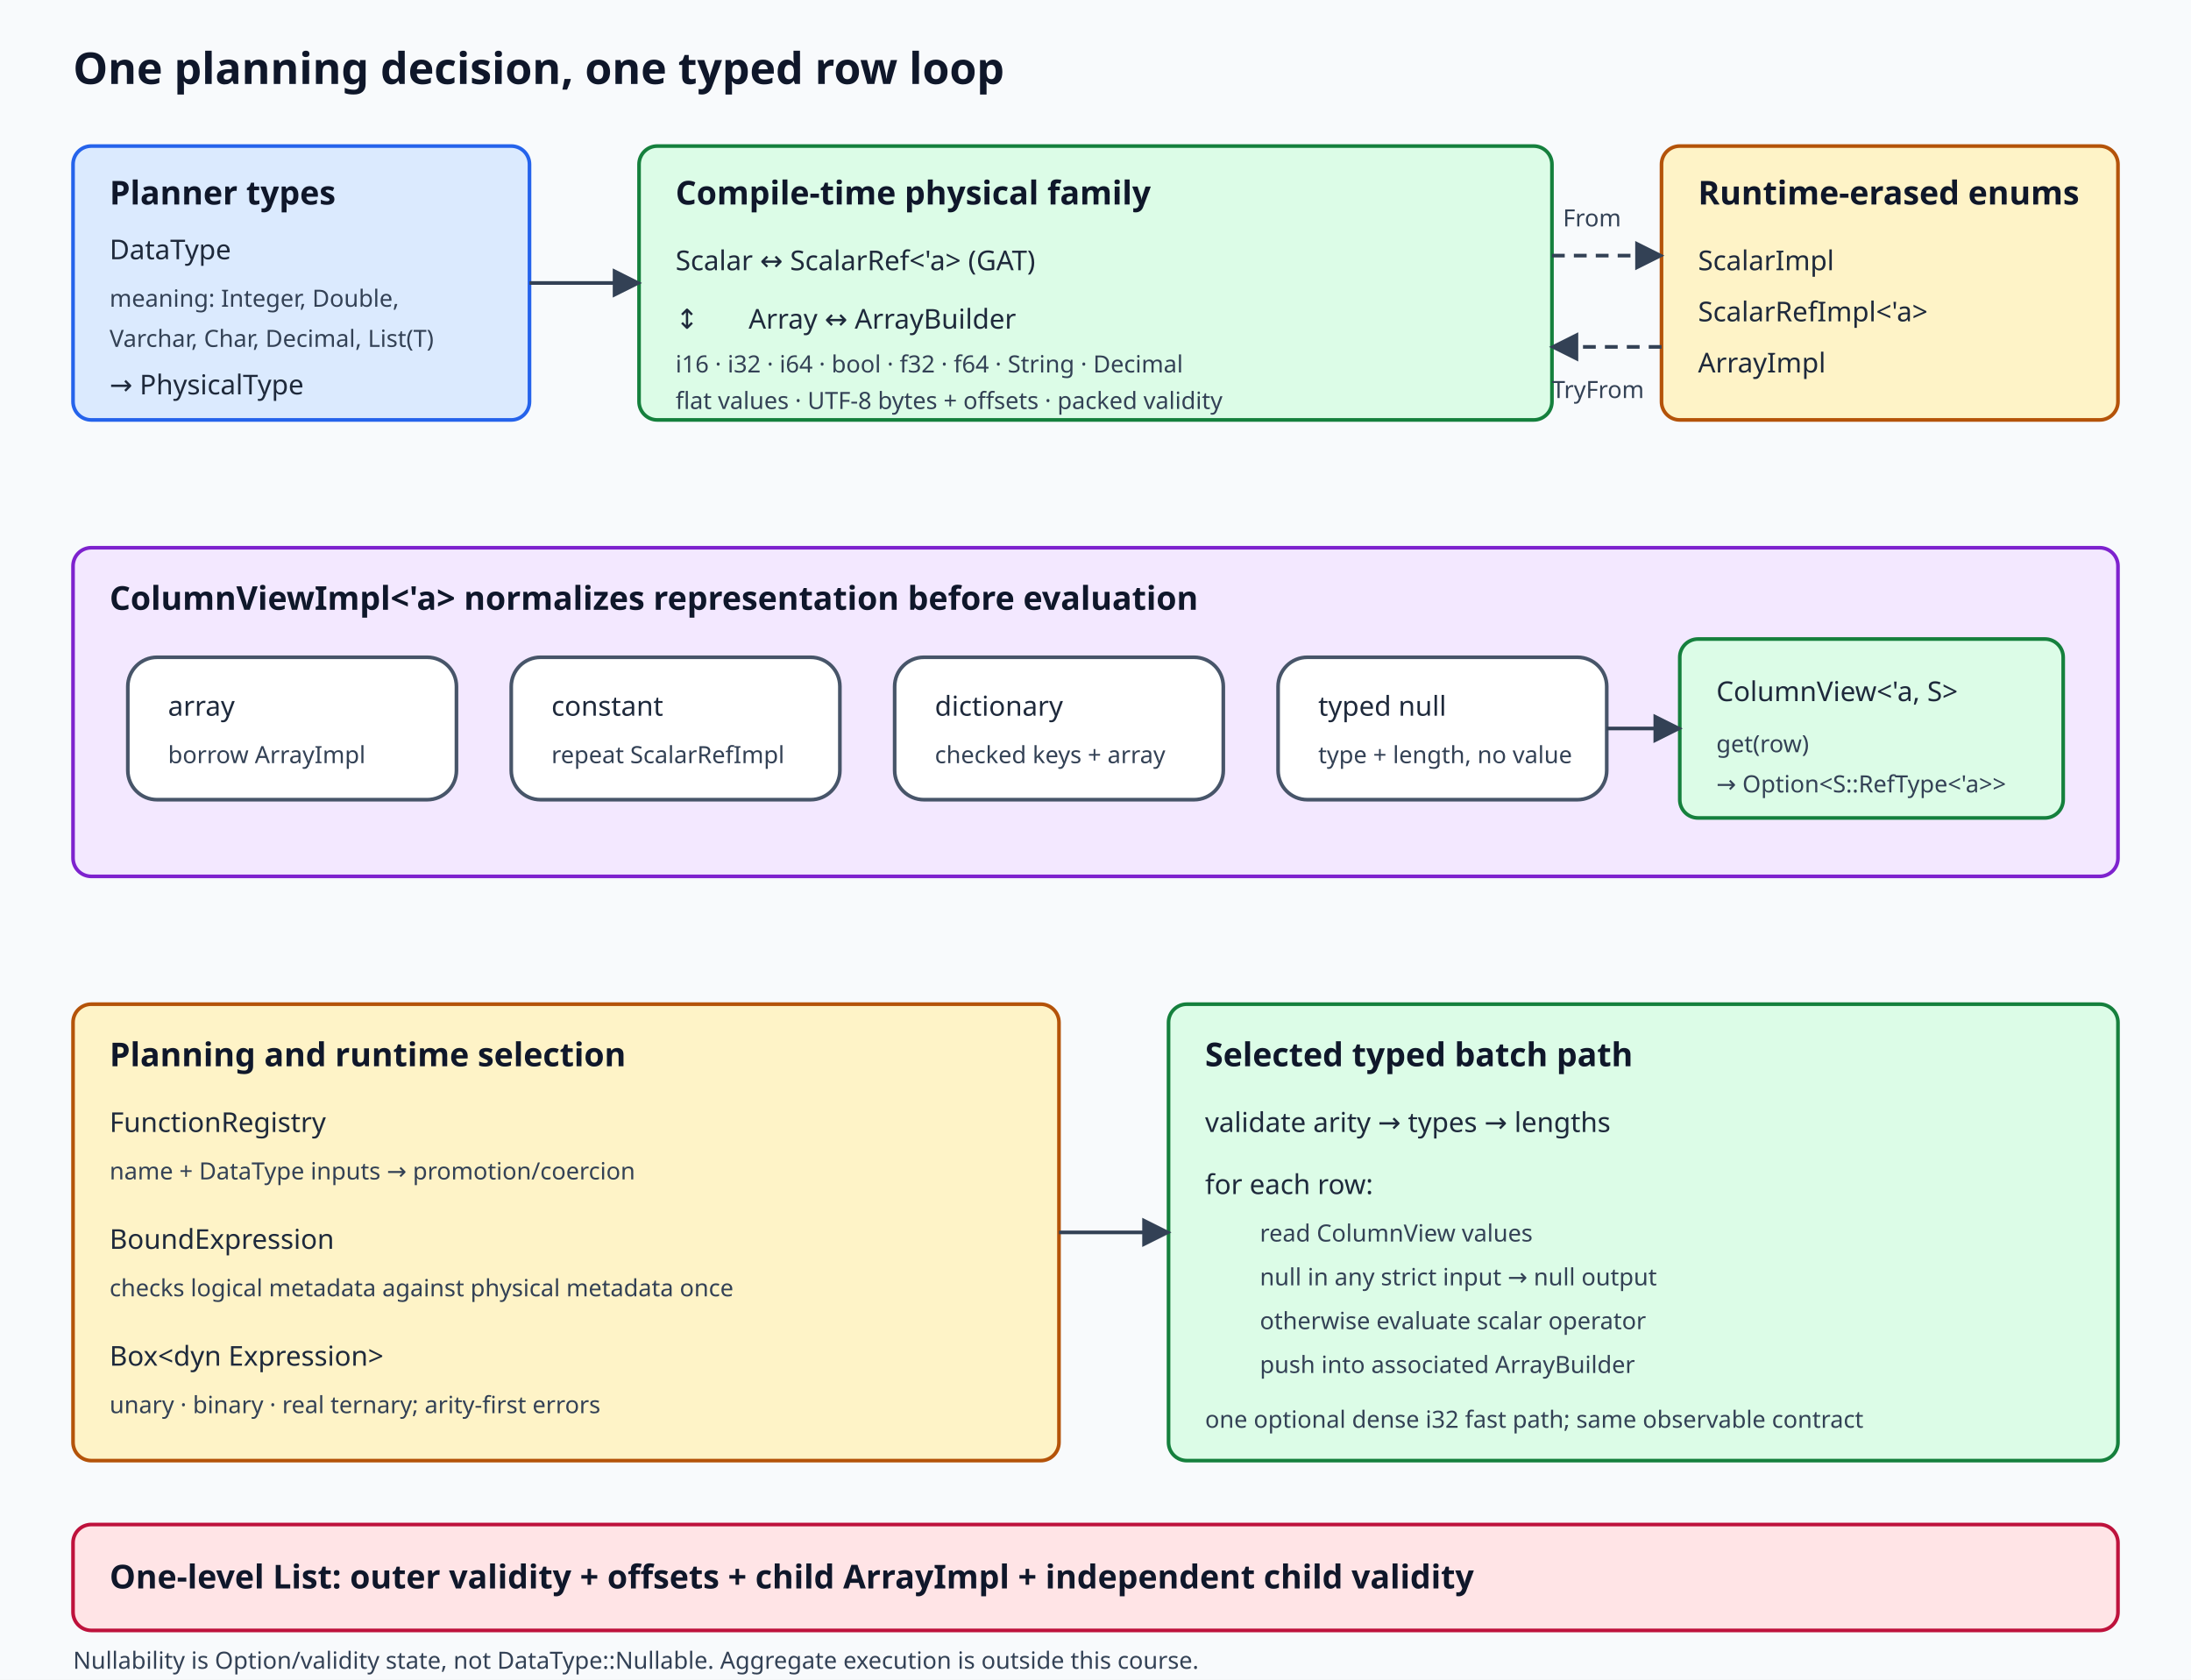
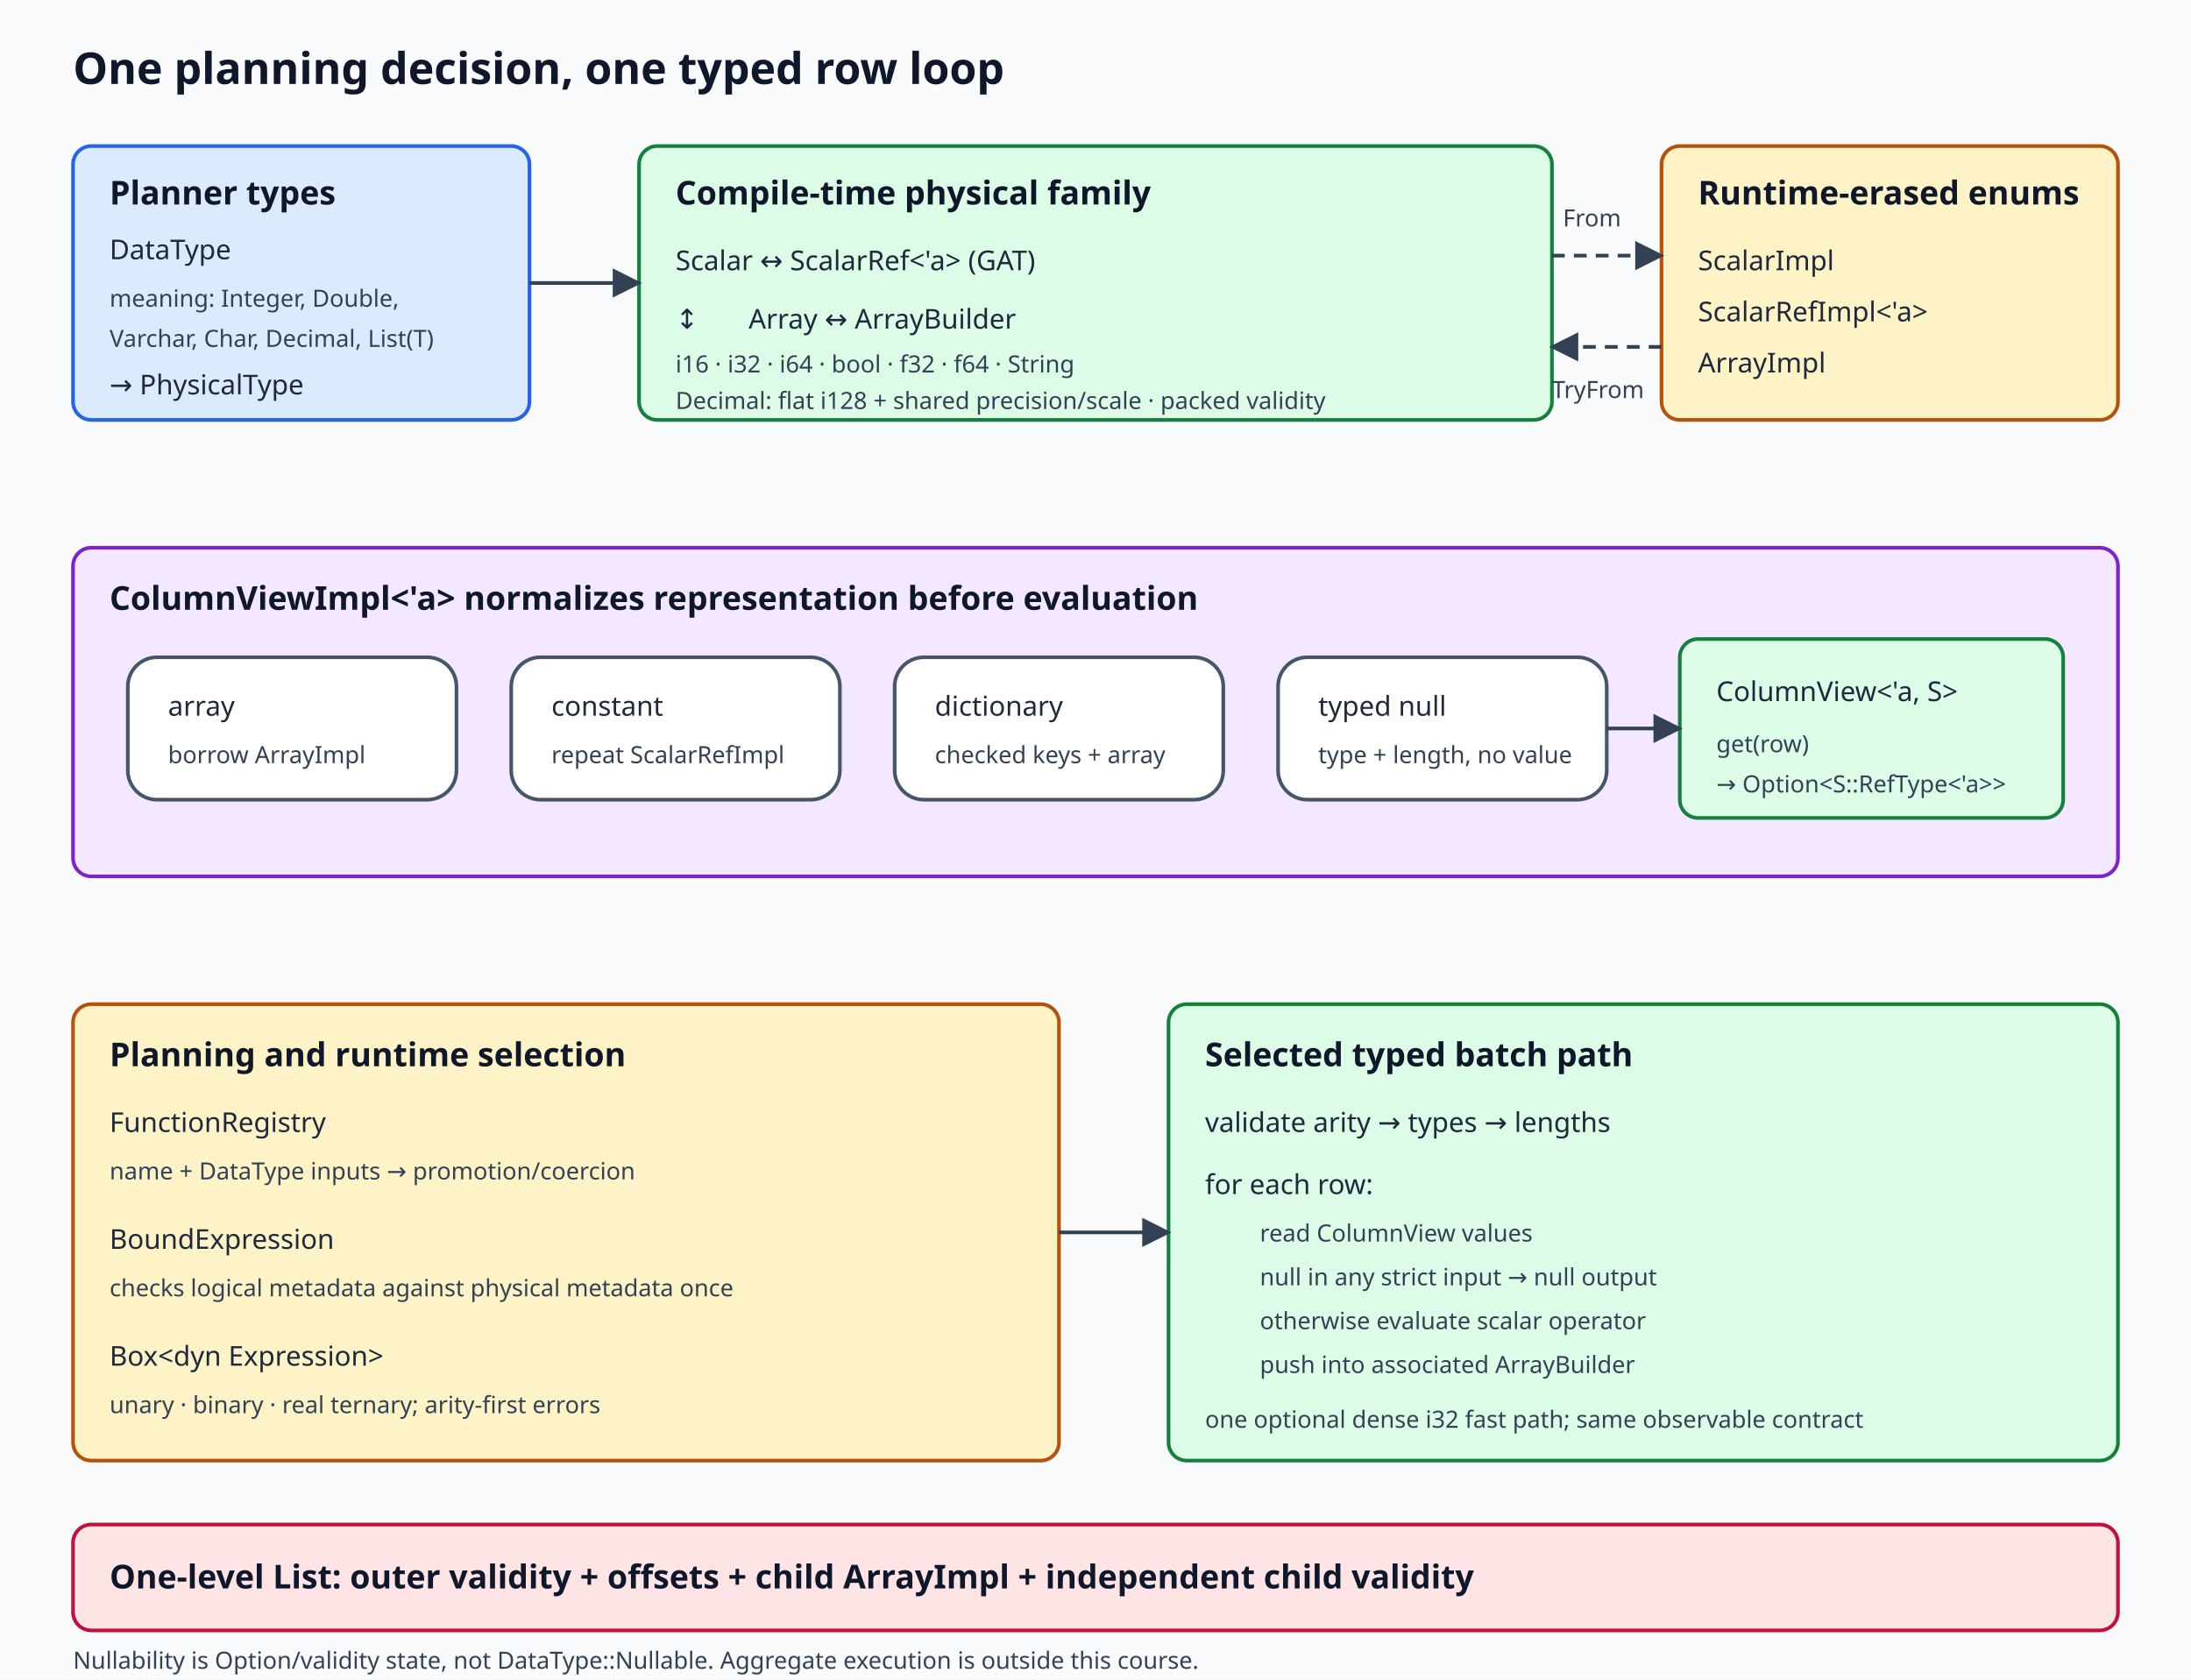
<svg xmlns="http://www.w3.org/2000/svg" width="1200" height="920" viewBox="0 0 1200 920" role="img" aria-labelledby="title desc">
  <defs>
    <style>
      .bg { fill: #f8fafc; }
      .group { fill: #ffffff; stroke: #475569; stroke-width: 2; rx: 16; }
      .logical { fill: #dbeafe; stroke: #2563eb; }
      .typed { fill: #dcfce7; stroke: #15803d; }
      .erased { fill: #fef3c7; stroke: #b45309; }
      .column { fill: #f3e8ff; stroke: #7e22ce; }
      .list { fill: #ffe4e6; stroke: #be123c; }
      .box { stroke-width: 2; rx: 10; }
      .title { font: 700 24px system-ui, sans-serif; fill: #0f172a; }
      .head { font: 700 18px system-ui, sans-serif; fill: #0f172a; }
      .text { font: 15px system-ui, sans-serif; fill: #1e293b; }
      .small { font: 13px system-ui, sans-serif; fill: #334155; }
      .arrow { stroke: #334155; stroke-width: 2; fill: none; marker-end: url(#arrow); }
      .checked { stroke-dasharray: 7 5; }
    </style>
    <marker id="arrow" viewBox="0 0 10 10" refX="9" refY="5" markerWidth="8" markerHeight="8" orient="auto-start-reverse">
      <path d="M 0 0 L 10 5 L 0 10 z" fill="#334155" />
    </marker>
  </defs>
  <rect class="bg" width="1200" height="920" />
  <text class="title" x="40" y="46">One planning decision, one typed row loop</text>
  <rect class="box logical" x="40" y="80" width="250" height="150" />
  <text class="head" x="60" y="112">Planner types</text>
  <text class="text" x="60" y="142">DataType</text>
  <text class="small" x="60" y="168">meaning: Integer, Double,</text>
  <text class="small" x="60" y="190">Varchar, Char, Decimal, List(T)</text>
  <text class="text" x="60" y="216">→ PhysicalType</text>
  <rect class="box typed" x="350" y="80" width="500" height="150" />
  <text class="head" x="370" y="112">Compile-time physical family</text>
  <text class="text" x="370" y="148">Scalar ↔ ScalarRef&lt;'a&gt; (GAT)</text>
  <text class="text" x="370" y="180">↕</text>
  <text class="text" x="410" y="180">Array ↔ ArrayBuilder</text>
-   <text class="small" x="370" y="204">i16 · i32 · i64 · bool · f32 · f64 · String · Decimal</text>
-   <text class="small" x="370" y="224">flat values · UTF-8 bytes + offsets · packed validity</text>
+   <text class="small" x="370" y="204">i16 · i32 · i64 · bool · f32 · f64 · String</text>
+   <text class="small" x="370" y="224">Decimal: flat i128 + shared precision/scale · packed validity</text>
  <rect class="box erased" x="910" y="80" width="250" height="150" />
  <text class="head" x="930" y="112">Runtime-erased enums</text>
  <text class="text" x="930" y="148">ScalarImpl</text>
  <text class="text" x="930" y="176">ScalarRefImpl&lt;'a&gt;</text>
  <text class="text" x="930" y="204">ArrayImpl</text>
  <path class="arrow" d="M290 155 H350" />
  <path class="arrow checked" d="M850 140 H910" />
  <path class="arrow checked" d="M910 190 H850" />
  <text class="small" x="856" y="124">From</text>
  <text class="small" x="850" y="218">TryFrom</text>
  <rect class="box column" x="40" y="300" width="1120" height="180" />
  <text class="head" x="60" y="334">ColumnViewImpl&lt;'a&gt; normalizes representation before evaluation</text>
  <rect class="group" x="70" y="360" width="180" height="78" />
  <text class="text" x="92" y="392">array</text>
  <text class="small" x="92" y="418">borrow ArrayImpl</text>
  <rect class="group" x="280" y="360" width="180" height="78" />
  <text class="text" x="302" y="392">constant</text>
  <text class="small" x="302" y="418">repeat ScalarRefImpl</text>
  <rect class="group" x="490" y="360" width="180" height="78" />
  <text class="text" x="512" y="392">dictionary</text>
  <text class="small" x="512" y="418">checked keys + array</text>
  <rect class="group" x="700" y="360" width="180" height="78" />
  <text class="text" x="722" y="392">typed null</text>
  <text class="small" x="722" y="418">type + length, no value</text>
  <rect class="box typed" x="920" y="350" width="210" height="98" />
  <text class="text" x="940" y="384">ColumnView&lt;'a, S&gt;</text>
  <text class="small" x="940" y="412">get(row)</text>
  <text class="small" x="940" y="434">→ Option&lt;S::RefType&lt;'a&gt;&gt;</text>
  <path class="arrow" d="M880 399 H920" />
  <rect class="box erased" x="40" y="550" width="540" height="250" />
  <text class="head" x="60" y="584">Planning and runtime selection</text>
  <text class="text" x="60" y="620">FunctionRegistry</text>
  <text class="small" x="60" y="646">name + DataType inputs → promotion/coercion</text>
  <text class="text" x="60" y="684">BoundExpression</text>
  <text class="small" x="60" y="710">checks logical metadata against physical metadata once</text>
  <text class="text" x="60" y="748">Box&lt;dyn Expression&gt;</text>
  <text class="small" x="60" y="774">unary · binary · real ternary; arity-first errors</text>
  <rect class="box typed" x="640" y="550" width="520" height="250" />
  <text class="head" x="660" y="584">Selected typed batch path</text>
  <text class="text" x="660" y="620">validate arity → types → lengths</text>
  <text class="text" x="660" y="654">for each row:</text>
  <text class="small" x="690" y="680">read ColumnView values</text>
  <text class="small" x="690" y="704">null in any strict input → null output</text>
  <text class="small" x="690" y="728">otherwise evaluate scalar operator</text>
  <text class="small" x="690" y="752">push into associated ArrayBuilder</text>
  <text class="small" x="660" y="782">one optional dense i32 fast path; same observable contract</text>
  <path class="arrow" d="M580 675 H640" />
  <rect class="box list" x="40" y="835" width="1120" height="58" />
  <text class="head" x="60" y="870">One-level List: outer validity + offsets + child ArrayImpl + independent child validity</text>
  <text class="small" x="40" y="914">Nullability is Option/validity state, not DataType::Nullable. Aggregate execution is outside this course.</text>
</svg>
